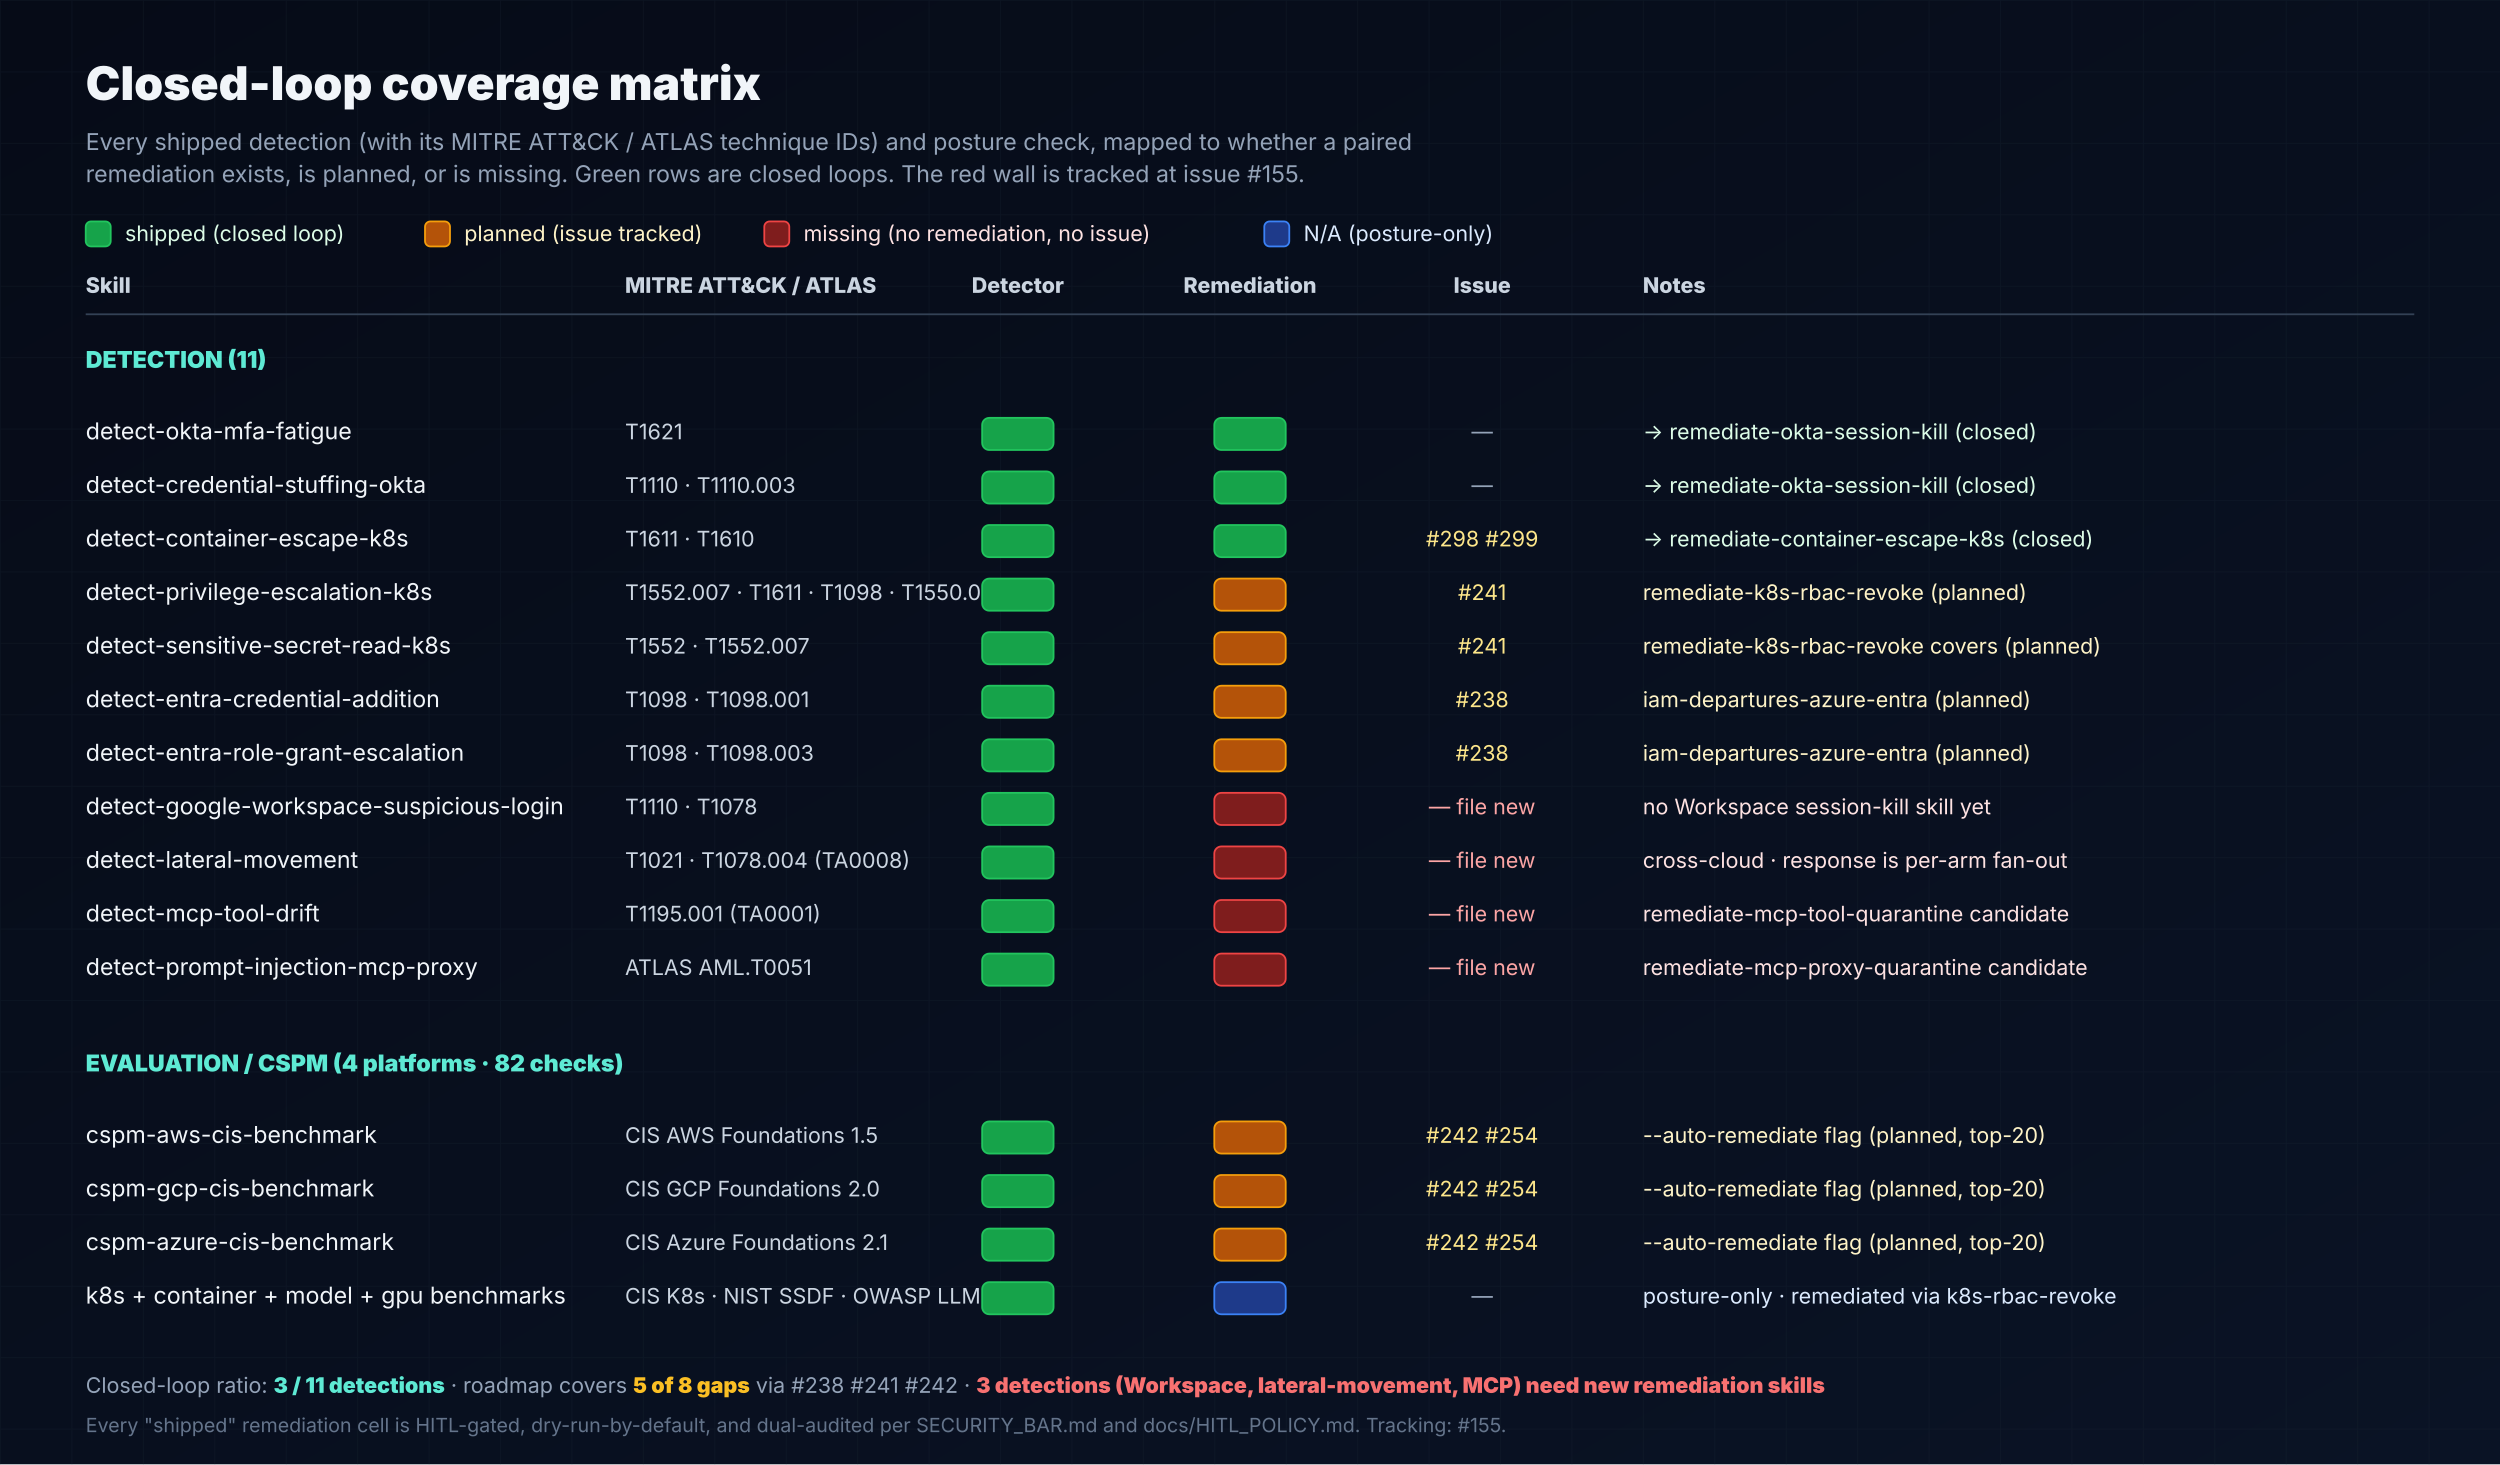
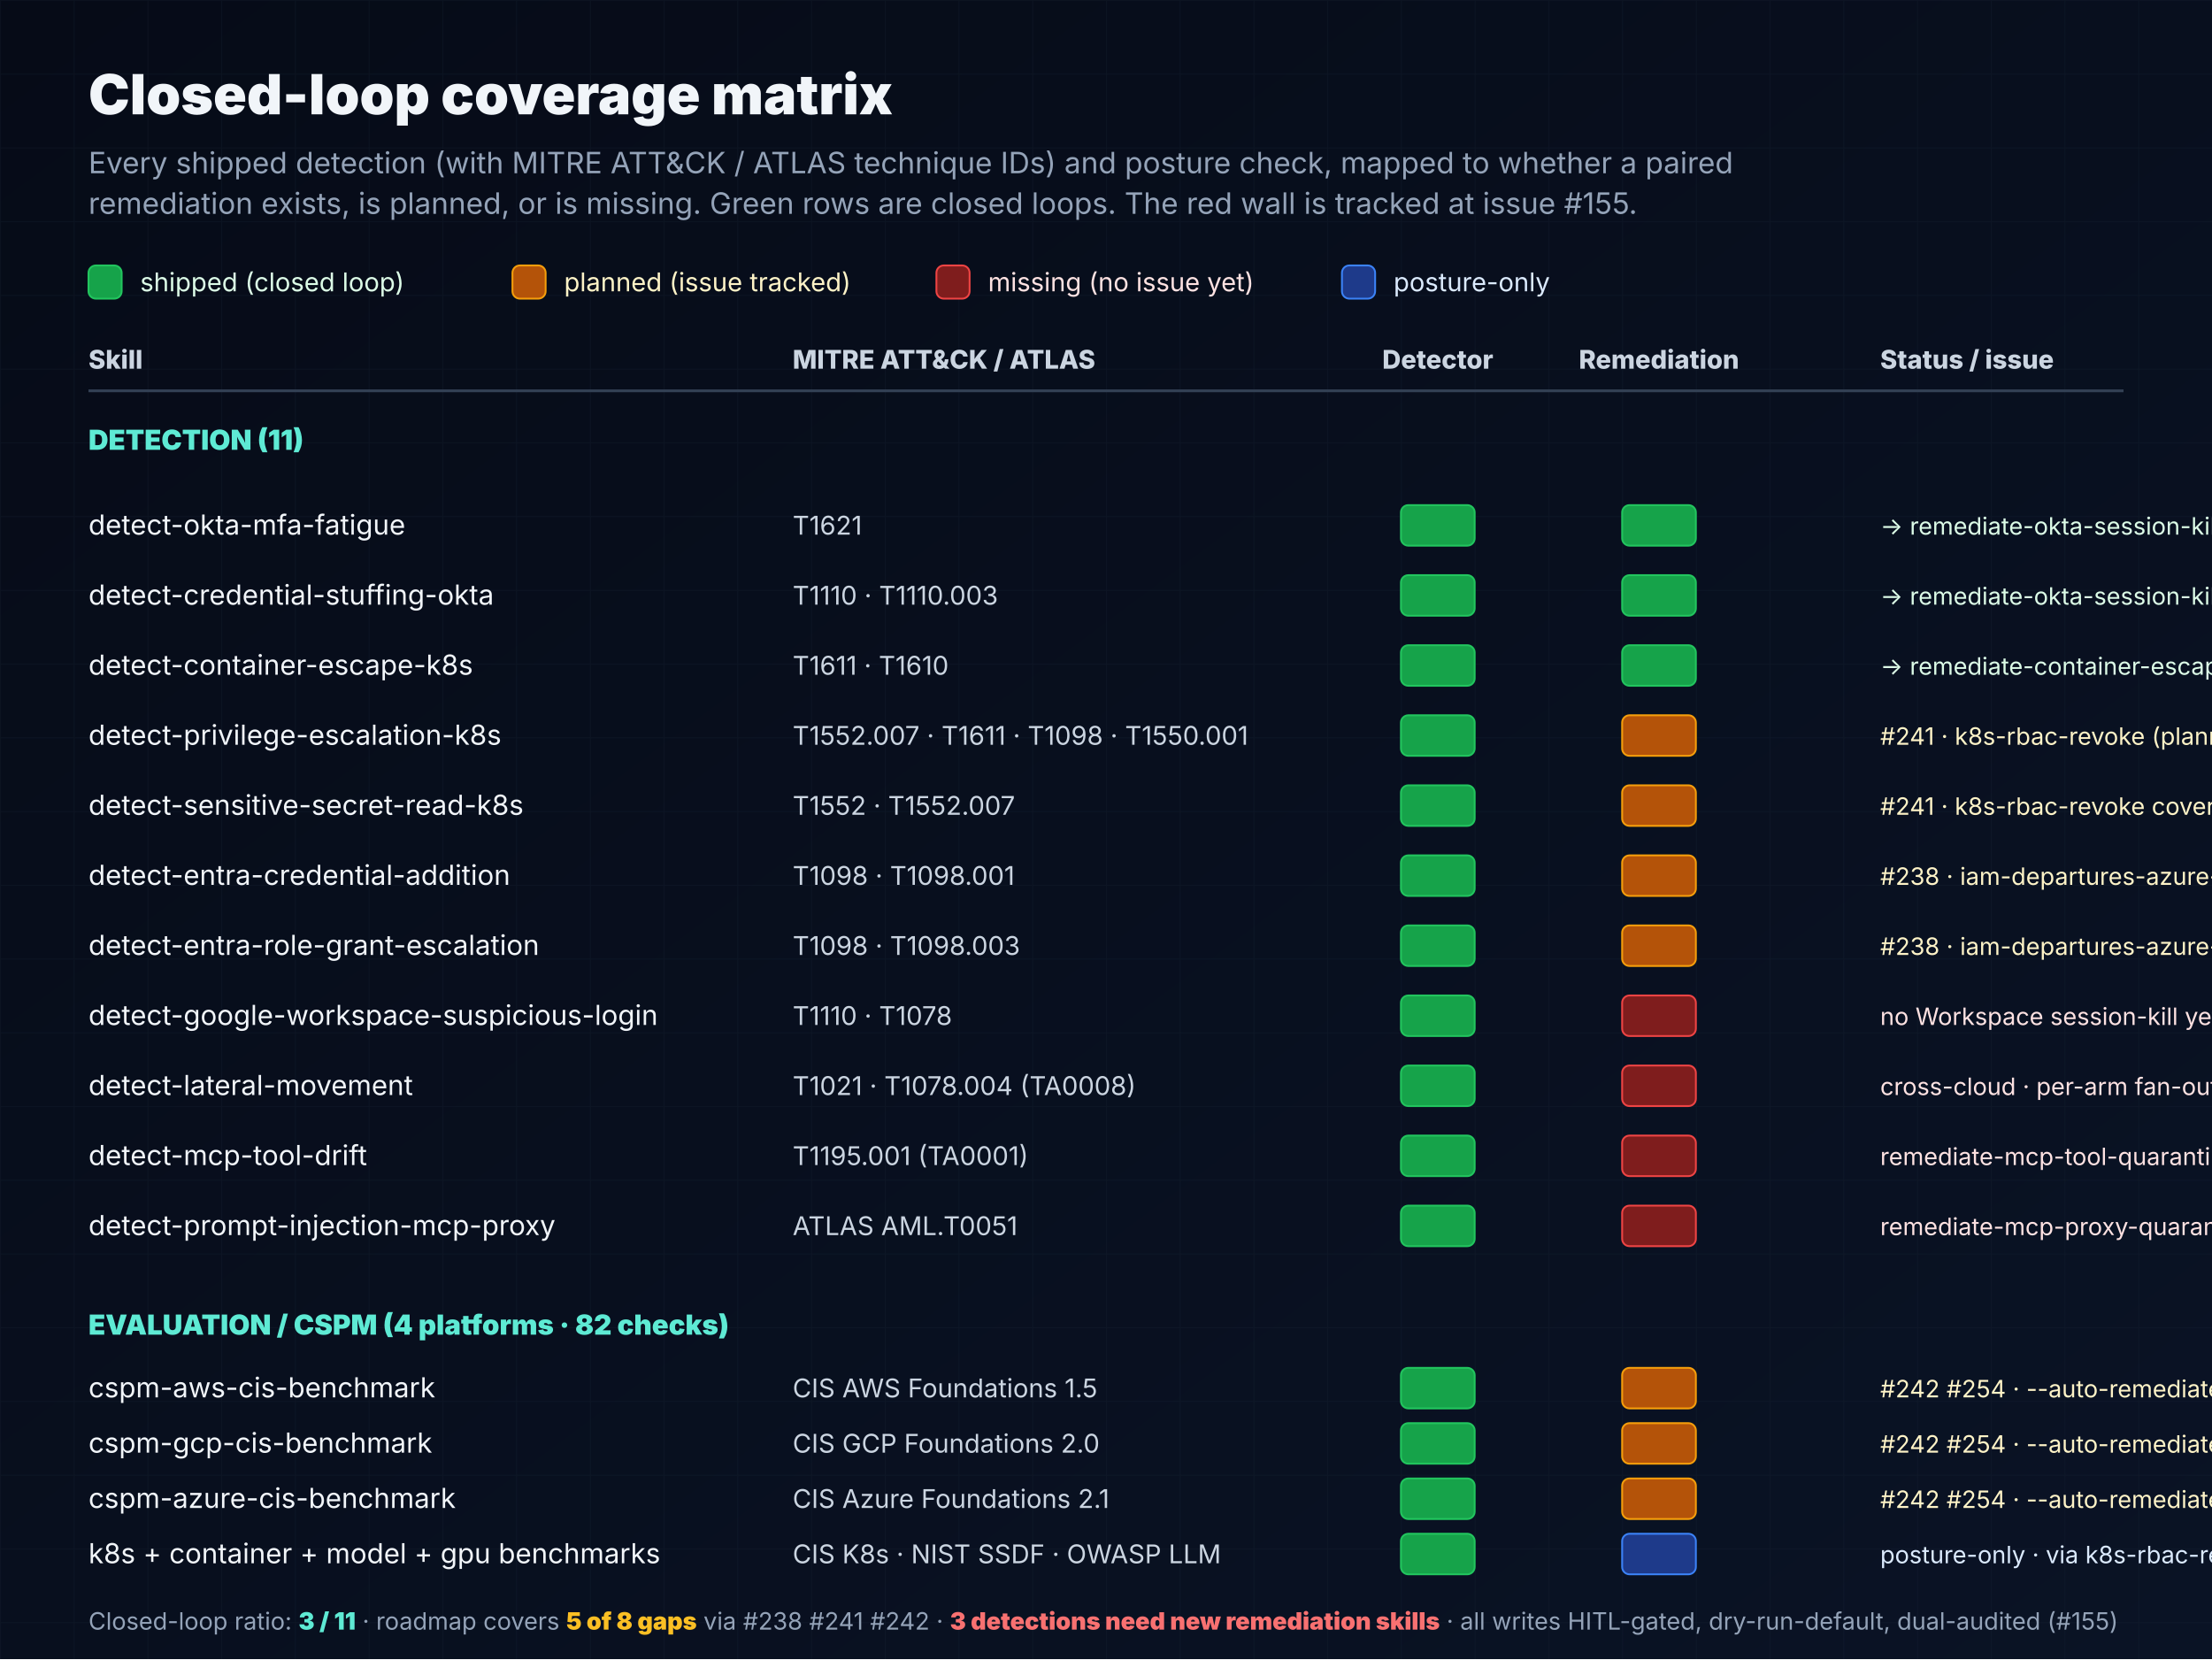
- <svg xmlns="http://www.w3.org/2000/svg" width="1400" height="820" viewBox="0 0 1400 820" role="img" aria-labelledby="cm-title cm-desc">
+ <svg xmlns="http://www.w3.org/2000/svg" width="1200" height="900" viewBox="0 0 1200 900" role="img" aria-labelledby="cm-title cm-desc">
  <defs>
    <linearGradient id="bg2" x1="0" y1="0" x2="1" y2="1">
      <stop offset="0%" stop-color="#060b17" />
      <stop offset="100%" stop-color="#0a1325" />
    </linearGradient>
    <pattern id="grid2" x="0" y="0" width="40" height="40" patternUnits="userSpaceOnUse">
      <path d="M40 0H0V40" fill="none" stroke="#1e293b" stroke-opacity="0.25" stroke-width="1" />
    </pattern>
  </defs>
-   <rect width="1400" height="820" fill="url(#bg2)" />
-   <rect width="1400" height="820" fill="url(#grid2)" />
-   <text x="48" y="56" fill="#f1f5f9" font-family="Inter, system-ui, sans-serif" font-size="26" font-weight="900">Closed-loop coverage matrix</text>
-   <text x="48" y="84" fill="#94a3b8" font-family="Inter, system-ui, sans-serif" font-size="13">Every shipped detection (with its MITRE ATT&amp;CK / ATLAS technique IDs) and posture check, mapped to whether a paired</text>
-   <text x="48" y="102" fill="#94a3b8" font-family="Inter, system-ui, sans-serif" font-size="13">remediation exists, is planned, or is missing. Green rows are closed loops. The red wall is tracked at issue #155.</text>
-   <g transform="translate(48,124)" font-family="Inter, system-ui, sans-serif" font-size="12">
+   <rect width="1200" height="900" fill="url(#bg2)" />
+   <rect width="1200" height="900" fill="url(#grid2)" />
+   <text x="48" y="62" fill="#f1f5f9" font-family="Inter, system-ui, sans-serif" font-size="30" font-weight="900">Closed-loop coverage matrix</text>
+   <text x="48" y="94" fill="#94a3b8" font-family="Inter, system-ui, sans-serif" font-size="16">Every shipped detection (with MITRE ATT&amp;CK / ATLAS technique IDs) and posture check, mapped to whether a paired</text>
+   <text x="48" y="116" fill="#94a3b8" font-family="Inter, system-ui, sans-serif" font-size="16">remediation exists, is planned, or is missing. Green rows are closed loops. The red wall is tracked at issue #155.</text>
+   <g transform="translate(48,144)" font-family="Inter, system-ui, sans-serif" font-size="14">
    <g>
-       <rect x="0" y="0" width="14" height="14" rx="3" fill="#16a34a" stroke="#22c55e" />
-       <text x="22" y="11" fill="#dcfce7">shipped (closed loop)</text>
+       <rect x="0" y="0" width="18" height="18" rx="4" fill="#16a34a" stroke="#22c55e" />
+       <text x="28" y="14" fill="#dcfce7">shipped (closed loop)</text>
    </g>
-     <g transform="translate(190,0)">
-       <rect x="0" y="0" width="14" height="14" rx="3" fill="#b45309" stroke="#f59e0b" />
-       <text x="22" y="11" fill="#fef3c7">planned (issue tracked)</text>
+     <g transform="translate(230,0)">
+       <rect x="0" y="0" width="18" height="18" rx="4" fill="#b45309" stroke="#f59e0b" />
+       <text x="28" y="14" fill="#fef3c7">planned (issue tracked)</text>
    </g>
-     <g transform="translate(380,0)">
-       <rect x="0" y="0" width="14" height="14" rx="3" fill="#7f1d1d" stroke="#ef4444" />
-       <text x="22" y="11" fill="#fee2e2">missing (no remediation, no issue)</text>
+     <g transform="translate(460,0)">
+       <rect x="0" y="0" width="18" height="18" rx="4" fill="#7f1d1d" stroke="#ef4444" />
+       <text x="28" y="14" fill="#fee2e2">missing (no issue yet)</text>
    </g>
-     <g transform="translate(660,0)">
-       <rect x="0" y="0" width="14" height="14" rx="3" fill="#1e3a8a" stroke="#3b82f6" />
-       <text x="22" y="11" fill="#dbeafe">N/A (posture-only)</text>
+     <g transform="translate(680,0)">
+       <rect x="0" y="0" width="18" height="18" rx="4" fill="#1e3a8a" stroke="#3b82f6" />
+       <text x="28" y="14" fill="#dbeafe">posture-only</text>
    </g>
  </g>
-   <g font-family="Inter, system-ui, sans-serif" font-size="12" font-weight="800" fill="#cbd5e1">
-     <text x="48" y="164">Skill</text>
-     <text x="350" y="164">MITRE ATT&amp;CK / ATLAS</text>
-     <text x="570" y="164" text-anchor="middle">Detector</text>
-     <text x="700" y="164" text-anchor="middle">Remediation</text>
-     <text x="830" y="164" text-anchor="middle">Issue</text>
-     <text x="920" y="164">Notes</text>
+   <g font-family="Inter, system-ui, sans-serif" font-size="14" font-weight="800" fill="#cbd5e1">
+     <text x="48" y="200">Skill</text>
+     <text x="430" y="200">MITRE ATT&amp;CK / ATLAS</text>
+     <text x="780" y="200" text-anchor="middle">Detector</text>
+     <text x="900" y="200" text-anchor="middle">Remediation</text>
+     <text x="1020" y="200">Status / issue</text>
  </g>
-   <line x1="48" y1="176" x2="1352" y2="176" stroke="#334155" stroke-width="1" />
-   <text x="48" y="206" fill="#5eead4" font-family="Inter, system-ui, sans-serif" font-size="13" font-weight="900">DETECTION (11)</text>
+   <line x1="48" y1="212" x2="1152" y2="212" stroke="#334155" stroke-width="1.5" />
+   <text x="48" y="244" fill="#5eead4" font-family="Inter, system-ui, sans-serif" font-size="15" font-weight="900">DETECTION (11)</text>
  <g font-family="Inter, system-ui, sans-serif">
-     <text x="48" y="246" fill="#f1f5f9" font-size="13">detect-okta-mfa-fatigue</text>
-     <text x="350" y="246" fill="#cbd5e1" font-size="12">T1621</text>
-     <rect x="550" y="234" width="40" height="18" rx="4" fill="#16a34a" stroke="#22c55e" />
-     <rect x="680" y="234" width="40" height="18" rx="4" fill="#16a34a" stroke="#22c55e" />
-     <text x="830" y="246" text-anchor="middle" fill="#94a3b8" font-size="12">—</text>
-     <text x="920" y="246" fill="#dcfce7" font-size="12">→ remediate-okta-session-kill (closed)</text>
+     <text x="48" y="290" fill="#f1f5f9" font-size="15">detect-okta-mfa-fatigue</text>
+     <text x="430" y="290" fill="#cbd5e1" font-size="14">T1621</text>
+     <rect x="760" y="274" width="40" height="22" rx="4" fill="#16a34a" stroke="#22c55e" />
+     <rect x="880" y="274" width="40" height="22" rx="4" fill="#16a34a" stroke="#22c55e" />
+     <text x="1020" y="290" fill="#dcfce7" font-size="13">→ remediate-okta-session-kill</text>
  </g>
  <g font-family="Inter, system-ui, sans-serif">
-     <text x="48" y="276" fill="#f1f5f9" font-size="13">detect-credential-stuffing-okta</text>
-     <text x="350" y="276" fill="#cbd5e1" font-size="12">T1110 · T1110.003</text>
-     <rect x="550" y="264" width="40" height="18" rx="4" fill="#16a34a" stroke="#22c55e" />
-     <rect x="680" y="264" width="40" height="18" rx="4" fill="#16a34a" stroke="#22c55e" />
-     <text x="830" y="276" text-anchor="middle" fill="#94a3b8" font-size="12">—</text>
-     <text x="920" y="276" fill="#dcfce7" font-size="12">→ remediate-okta-session-kill (closed)</text>
+     <text x="48" y="328" fill="#f1f5f9" font-size="15">detect-credential-stuffing-okta</text>
+     <text x="430" y="328" fill="#cbd5e1" font-size="14">T1110 · T1110.003</text>
+     <rect x="760" y="312" width="40" height="22" rx="4" fill="#16a34a" stroke="#22c55e" />
+     <rect x="880" y="312" width="40" height="22" rx="4" fill="#16a34a" stroke="#22c55e" />
+     <text x="1020" y="328" fill="#dcfce7" font-size="13">→ remediate-okta-session-kill</text>
  </g>
  <g font-family="Inter, system-ui, sans-serif">
-     <text x="48" y="306" fill="#f1f5f9" font-size="13">detect-container-escape-k8s</text>
-     <text x="350" y="306" fill="#cbd5e1" font-size="12">T1611 · T1610</text>
-     <rect x="550" y="294" width="40" height="18" rx="4" fill="#16a34a" stroke="#22c55e" />
-     <rect x="680" y="294" width="40" height="18" rx="4" fill="#16a34a" stroke="#22c55e" />
-     <text x="830" y="306" text-anchor="middle" fill="#fde68a" font-size="12">#298 #299</text>
-     <text x="920" y="306" fill="#dcfce7" font-size="12">→ remediate-container-escape-k8s (closed)</text>
+     <text x="48" y="366" fill="#f1f5f9" font-size="15">detect-container-escape-k8s</text>
+     <text x="430" y="366" fill="#cbd5e1" font-size="14">T1611 · T1610</text>
+     <rect x="760" y="350" width="40" height="22" rx="4" fill="#16a34a" stroke="#22c55e" />
+     <rect x="880" y="350" width="40" height="22" rx="4" fill="#16a34a" stroke="#22c55e" />
+     <text x="1020" y="366" fill="#dcfce7" font-size="13">→ remediate-container-escape-k8s</text>
  </g>
  <g font-family="Inter, system-ui, sans-serif">
-     <text x="48" y="336" fill="#f1f5f9" font-size="13">detect-privilege-escalation-k8s</text>
-     <text x="350" y="336" fill="#cbd5e1" font-size="12">T1552.007 · T1611 · T1098 · T1550.001</text>
-     <rect x="550" y="324" width="40" height="18" rx="4" fill="#16a34a" stroke="#22c55e" />
-     <rect x="680" y="324" width="40" height="18" rx="4" fill="#b45309" stroke="#f59e0b" />
-     <text x="830" y="336" text-anchor="middle" fill="#fde68a" font-size="12">#241</text>
-     <text x="920" y="336" fill="#fef3c7" font-size="12">remediate-k8s-rbac-revoke (planned)</text>
+     <text x="48" y="404" fill="#f1f5f9" font-size="15">detect-privilege-escalation-k8s</text>
+     <text x="430" y="404" fill="#cbd5e1" font-size="14">T1552.007 · T1611 · T1098 · T1550.001</text>
+     <rect x="760" y="388" width="40" height="22" rx="4" fill="#16a34a" stroke="#22c55e" />
+     <rect x="880" y="388" width="40" height="22" rx="4" fill="#b45309" stroke="#f59e0b" />
+     <text x="1020" y="404" fill="#fef3c7" font-size="13">#241 · k8s-rbac-revoke (planned)</text>
  </g>
  <g font-family="Inter, system-ui, sans-serif">
-     <text x="48" y="366" fill="#f1f5f9" font-size="13">detect-sensitive-secret-read-k8s</text>
-     <text x="350" y="366" fill="#cbd5e1" font-size="12">T1552 · T1552.007</text>
-     <rect x="550" y="354" width="40" height="18" rx="4" fill="#16a34a" stroke="#22c55e" />
-     <rect x="680" y="354" width="40" height="18" rx="4" fill="#b45309" stroke="#f59e0b" />
-     <text x="830" y="366" text-anchor="middle" fill="#fde68a" font-size="12">#241</text>
-     <text x="920" y="366" fill="#fef3c7" font-size="12">remediate-k8s-rbac-revoke covers (planned)</text>
+     <text x="48" y="442" fill="#f1f5f9" font-size="15">detect-sensitive-secret-read-k8s</text>
+     <text x="430" y="442" fill="#cbd5e1" font-size="14">T1552 · T1552.007</text>
+     <rect x="760" y="426" width="40" height="22" rx="4" fill="#16a34a" stroke="#22c55e" />
+     <rect x="880" y="426" width="40" height="22" rx="4" fill="#b45309" stroke="#f59e0b" />
+     <text x="1020" y="442" fill="#fef3c7" font-size="13">#241 · k8s-rbac-revoke covers</text>
  </g>
  <g font-family="Inter, system-ui, sans-serif">
-     <text x="48" y="396" fill="#f1f5f9" font-size="13">detect-entra-credential-addition</text>
-     <text x="350" y="396" fill="#cbd5e1" font-size="12">T1098 · T1098.001</text>
-     <rect x="550" y="384" width="40" height="18" rx="4" fill="#16a34a" stroke="#22c55e" />
-     <rect x="680" y="384" width="40" height="18" rx="4" fill="#b45309" stroke="#f59e0b" />
-     <text x="830" y="396" text-anchor="middle" fill="#fde68a" font-size="12">#238</text>
-     <text x="920" y="396" fill="#fef3c7" font-size="12">iam-departures-azure-entra (planned)</text>
+     <text x="48" y="480" fill="#f1f5f9" font-size="15">detect-entra-credential-addition</text>
+     <text x="430" y="480" fill="#cbd5e1" font-size="14">T1098 · T1098.001</text>
+     <rect x="760" y="464" width="40" height="22" rx="4" fill="#16a34a" stroke="#22c55e" />
+     <rect x="880" y="464" width="40" height="22" rx="4" fill="#b45309" stroke="#f59e0b" />
+     <text x="1020" y="480" fill="#fef3c7" font-size="13">#238 · iam-departures-azure-entra</text>
  </g>
  <g font-family="Inter, system-ui, sans-serif">
-     <text x="48" y="426" fill="#f1f5f9" font-size="13">detect-entra-role-grant-escalation</text>
-     <text x="350" y="426" fill="#cbd5e1" font-size="12">T1098 · T1098.003</text>
-     <rect x="550" y="414" width="40" height="18" rx="4" fill="#16a34a" stroke="#22c55e" />
-     <rect x="680" y="414" width="40" height="18" rx="4" fill="#b45309" stroke="#f59e0b" />
-     <text x="830" y="426" text-anchor="middle" fill="#fde68a" font-size="12">#238</text>
-     <text x="920" y="426" fill="#fef3c7" font-size="12">iam-departures-azure-entra (planned)</text>
+     <text x="48" y="518" fill="#f1f5f9" font-size="15">detect-entra-role-grant-escalation</text>
+     <text x="430" y="518" fill="#cbd5e1" font-size="14">T1098 · T1098.003</text>
+     <rect x="760" y="502" width="40" height="22" rx="4" fill="#16a34a" stroke="#22c55e" />
+     <rect x="880" y="502" width="40" height="22" rx="4" fill="#b45309" stroke="#f59e0b" />
+     <text x="1020" y="518" fill="#fef3c7" font-size="13">#238 · iam-departures-azure-entra</text>
  </g>
  <g font-family="Inter, system-ui, sans-serif">
-     <text x="48" y="456" fill="#f1f5f9" font-size="13">detect-google-workspace-suspicious-login</text>
-     <text x="350" y="456" fill="#cbd5e1" font-size="12">T1110 · T1078</text>
-     <rect x="550" y="444" width="40" height="18" rx="4" fill="#16a34a" stroke="#22c55e" />
-     <rect x="680" y="444" width="40" height="18" rx="4" fill="#7f1d1d" stroke="#ef4444" />
-     <text x="830" y="456" text-anchor="middle" fill="#fca5a5" font-size="12">— file new</text>
-     <text x="920" y="456" fill="#fee2e2" font-size="12">no Workspace session-kill skill yet</text>
+     <text x="48" y="556" fill="#f1f5f9" font-size="15">detect-google-workspace-suspicious-login</text>
+     <text x="430" y="556" fill="#cbd5e1" font-size="14">T1110 · T1078</text>
+     <rect x="760" y="540" width="40" height="22" rx="4" fill="#16a34a" stroke="#22c55e" />
+     <rect x="880" y="540" width="40" height="22" rx="4" fill="#7f1d1d" stroke="#ef4444" />
+     <text x="1020" y="556" fill="#fee2e2" font-size="13">no Workspace session-kill yet</text>
  </g>
  <g font-family="Inter, system-ui, sans-serif">
-     <text x="48" y="486" fill="#f1f5f9" font-size="13">detect-lateral-movement</text>
-     <text x="350" y="486" fill="#cbd5e1" font-size="12">T1021 · T1078.004 (TA0008)</text>
-     <rect x="550" y="474" width="40" height="18" rx="4" fill="#16a34a" stroke="#22c55e" />
-     <rect x="680" y="474" width="40" height="18" rx="4" fill="#7f1d1d" stroke="#ef4444" />
-     <text x="830" y="486" text-anchor="middle" fill="#fca5a5" font-size="12">— file new</text>
-     <text x="920" y="486" fill="#fee2e2" font-size="12">cross-cloud · response is per-arm fan-out</text>
+     <text x="48" y="594" fill="#f1f5f9" font-size="15">detect-lateral-movement</text>
+     <text x="430" y="594" fill="#cbd5e1" font-size="14">T1021 · T1078.004 (TA0008)</text>
+     <rect x="760" y="578" width="40" height="22" rx="4" fill="#16a34a" stroke="#22c55e" />
+     <rect x="880" y="578" width="40" height="22" rx="4" fill="#7f1d1d" stroke="#ef4444" />
+     <text x="1020" y="594" fill="#fee2e2" font-size="13">cross-cloud · per-arm fan-out</text>
  </g>
  <g font-family="Inter, system-ui, sans-serif">
-     <text x="48" y="516" fill="#f1f5f9" font-size="13">detect-mcp-tool-drift</text>
-     <text x="350" y="516" fill="#cbd5e1" font-size="12">T1195.001 (TA0001)</text>
-     <rect x="550" y="504" width="40" height="18" rx="4" fill="#16a34a" stroke="#22c55e" />
-     <rect x="680" y="504" width="40" height="18" rx="4" fill="#7f1d1d" stroke="#ef4444" />
-     <text x="830" y="516" text-anchor="middle" fill="#fca5a5" font-size="12">— file new</text>
-     <text x="920" y="516" fill="#fee2e2" font-size="12">remediate-mcp-tool-quarantine candidate</text>
+     <text x="48" y="632" fill="#f1f5f9" font-size="15">detect-mcp-tool-drift</text>
+     <text x="430" y="632" fill="#cbd5e1" font-size="14">T1195.001 (TA0001)</text>
+     <rect x="760" y="616" width="40" height="22" rx="4" fill="#16a34a" stroke="#22c55e" />
+     <rect x="880" y="616" width="40" height="22" rx="4" fill="#7f1d1d" stroke="#ef4444" />
+     <text x="1020" y="632" fill="#fee2e2" font-size="13">remediate-mcp-tool-quarantine candidate</text>
  </g>
  <g font-family="Inter, system-ui, sans-serif">
-     <text x="48" y="546" fill="#f1f5f9" font-size="13">detect-prompt-injection-mcp-proxy</text>
-     <text x="350" y="546" fill="#cbd5e1" font-size="12">ATLAS AML.T0051</text>
-     <rect x="550" y="534" width="40" height="18" rx="4" fill="#16a34a" stroke="#22c55e" />
-     <rect x="680" y="534" width="40" height="18" rx="4" fill="#7f1d1d" stroke="#ef4444" />
-     <text x="830" y="546" text-anchor="middle" fill="#fca5a5" font-size="12">— file new</text>
-     <text x="920" y="546" fill="#fee2e2" font-size="12">remediate-mcp-proxy-quarantine candidate</text>
+     <text x="48" y="670" fill="#f1f5f9" font-size="15">detect-prompt-injection-mcp-proxy</text>
+     <text x="430" y="670" fill="#cbd5e1" font-size="14">ATLAS AML.T0051</text>
+     <rect x="760" y="654" width="40" height="22" rx="4" fill="#16a34a" stroke="#22c55e" />
+     <rect x="880" y="654" width="40" height="22" rx="4" fill="#7f1d1d" stroke="#ef4444" />
+     <text x="1020" y="670" fill="#fee2e2" font-size="13">remediate-mcp-proxy-quarantine candidate</text>
  </g>
-   <text x="48" y="600" fill="#5eead4" font-family="Inter, system-ui, sans-serif" font-size="13" font-weight="900">EVALUATION / CSPM (4 platforms · 82 checks)</text>
+   <text x="48" y="724" fill="#5eead4" font-family="Inter, system-ui, sans-serif" font-size="15" font-weight="900">EVALUATION / CSPM (4 platforms · 82 checks)</text>
  <g font-family="Inter, system-ui, sans-serif">
-     <text x="48" y="640" fill="#f1f5f9" font-size="13">cspm-aws-cis-benchmark</text>
-     <text x="350" y="640" fill="#cbd5e1" font-size="12">CIS AWS Foundations 1.5</text>
-     <rect x="550" y="628" width="40" height="18" rx="4" fill="#16a34a" stroke="#22c55e" />
-     <rect x="680" y="628" width="40" height="18" rx="4" fill="#b45309" stroke="#f59e0b" />
-     <text x="830" y="640" text-anchor="middle" fill="#fde68a" font-size="12">#242 #254</text>
-     <text x="920" y="640" fill="#fef3c7" font-size="12">--auto-remediate flag (planned, top-20)</text>
+     <text x="48" y="758" fill="#f1f5f9" font-size="15">cspm-aws-cis-benchmark</text>
+     <text x="430" y="758" fill="#cbd5e1" font-size="14">CIS AWS Foundations 1.5</text>
+     <rect x="760" y="742" width="40" height="22" rx="4" fill="#16a34a" stroke="#22c55e" />
+     <rect x="880" y="742" width="40" height="22" rx="4" fill="#b45309" stroke="#f59e0b" />
+     <text x="1020" y="758" fill="#fef3c7" font-size="13">#242 #254 · --auto-remediate</text>
  </g>
  <g font-family="Inter, system-ui, sans-serif">
-     <text x="48" y="670" fill="#f1f5f9" font-size="13">cspm-gcp-cis-benchmark</text>
-     <text x="350" y="670" fill="#cbd5e1" font-size="12">CIS GCP Foundations 2.0</text>
-     <rect x="550" y="658" width="40" height="18" rx="4" fill="#16a34a" stroke="#22c55e" />
-     <rect x="680" y="658" width="40" height="18" rx="4" fill="#b45309" stroke="#f59e0b" />
-     <text x="830" y="670" text-anchor="middle" fill="#fde68a" font-size="12">#242 #254</text>
-     <text x="920" y="670" fill="#fef3c7" font-size="12">--auto-remediate flag (planned, top-20)</text>
+     <text x="48" y="788" fill="#f1f5f9" font-size="15">cspm-gcp-cis-benchmark</text>
+     <text x="430" y="788" fill="#cbd5e1" font-size="14">CIS GCP Foundations 2.0</text>
+     <rect x="760" y="772" width="40" height="22" rx="4" fill="#16a34a" stroke="#22c55e" />
+     <rect x="880" y="772" width="40" height="22" rx="4" fill="#b45309" stroke="#f59e0b" />
+     <text x="1020" y="788" fill="#fef3c7" font-size="13">#242 #254 · --auto-remediate</text>
  </g>
  <g font-family="Inter, system-ui, sans-serif">
-     <text x="48" y="700" fill="#f1f5f9" font-size="13">cspm-azure-cis-benchmark</text>
-     <text x="350" y="700" fill="#cbd5e1" font-size="12">CIS Azure Foundations 2.1</text>
-     <rect x="550" y="688" width="40" height="18" rx="4" fill="#16a34a" stroke="#22c55e" />
-     <rect x="680" y="688" width="40" height="18" rx="4" fill="#b45309" stroke="#f59e0b" />
-     <text x="830" y="700" text-anchor="middle" fill="#fde68a" font-size="12">#242 #254</text>
-     <text x="920" y="700" fill="#fef3c7" font-size="12">--auto-remediate flag (planned, top-20)</text>
+     <text x="48" y="818" fill="#f1f5f9" font-size="15">cspm-azure-cis-benchmark</text>
+     <text x="430" y="818" fill="#cbd5e1" font-size="14">CIS Azure Foundations 2.1</text>
+     <rect x="760" y="802" width="40" height="22" rx="4" fill="#16a34a" stroke="#22c55e" />
+     <rect x="880" y="802" width="40" height="22" rx="4" fill="#b45309" stroke="#f59e0b" />
+     <text x="1020" y="818" fill="#fef3c7" font-size="13">#242 #254 · --auto-remediate</text>
  </g>
  <g font-family="Inter, system-ui, sans-serif">
-     <text x="48" y="730" fill="#f1f5f9" font-size="13">k8s + container + model + gpu benchmarks</text>
-     <text x="350" y="730" fill="#cbd5e1" font-size="12">CIS K8s · NIST SSDF · OWASP LLM</text>
-     <rect x="550" y="718" width="40" height="18" rx="4" fill="#16a34a" stroke="#22c55e" />
-     <rect x="680" y="718" width="40" height="18" rx="4" fill="#1e3a8a" stroke="#3b82f6" />
-     <text x="830" y="730" text-anchor="middle" fill="#94a3b8" font-size="12">—</text>
-     <text x="920" y="730" fill="#dbeafe" font-size="12">posture-only · remediated via k8s-rbac-revoke</text>
+     <text x="48" y="848" fill="#f1f5f9" font-size="15">k8s + container + model + gpu benchmarks</text>
+     <text x="430" y="848" fill="#cbd5e1" font-size="14">CIS K8s · NIST SSDF · OWASP LLM</text>
+     <rect x="760" y="832" width="40" height="22" rx="4" fill="#16a34a" stroke="#22c55e" />
+     <rect x="880" y="832" width="40" height="22" rx="4" fill="#1e3a8a" stroke="#3b82f6" />
+     <text x="1020" y="848" fill="#dbeafe" font-size="13">posture-only · via k8s-rbac-revoke</text>
  </g>
  <g font-family="Inter, system-ui, sans-serif">
-     <text x="48" y="780" fill="#94a3b8" font-size="12">Closed-loop ratio: <tspan fill="#5eead4" font-weight="900">3 / 11 detections</tspan> · roadmap covers <tspan fill="#fbbf24" font-weight="900">5 of 8 gaps</tspan> via #238 #241 #242 · <tspan fill="#f87171" font-weight="900">3 detections (Workspace, lateral-movement, MCP) need new remediation skills</tspan>
-     </text>
-     <text x="48" y="802" fill="#64748b" font-size="11">Every "shipped" remediation cell is HITL-gated, dry-run-by-default, and dual-audited per SECURITY_BAR.md and docs/HITL_POLICY.md. Tracking: #155.</text>
+     <text x="48" y="884" fill="#94a3b8" font-size="13">Closed-loop ratio: <tspan fill="#5eead4" font-weight="900">3 / 11</tspan> · roadmap covers <tspan fill="#fbbf24" font-weight="900">5 of 8 gaps</tspan> via #238 #241 #242 · <tspan fill="#f87171" font-weight="900">3 detections need new remediation skills</tspan> · all writes HITL-gated, dry-run-default, dual-audited (#155)</text>
  </g>
</svg>
